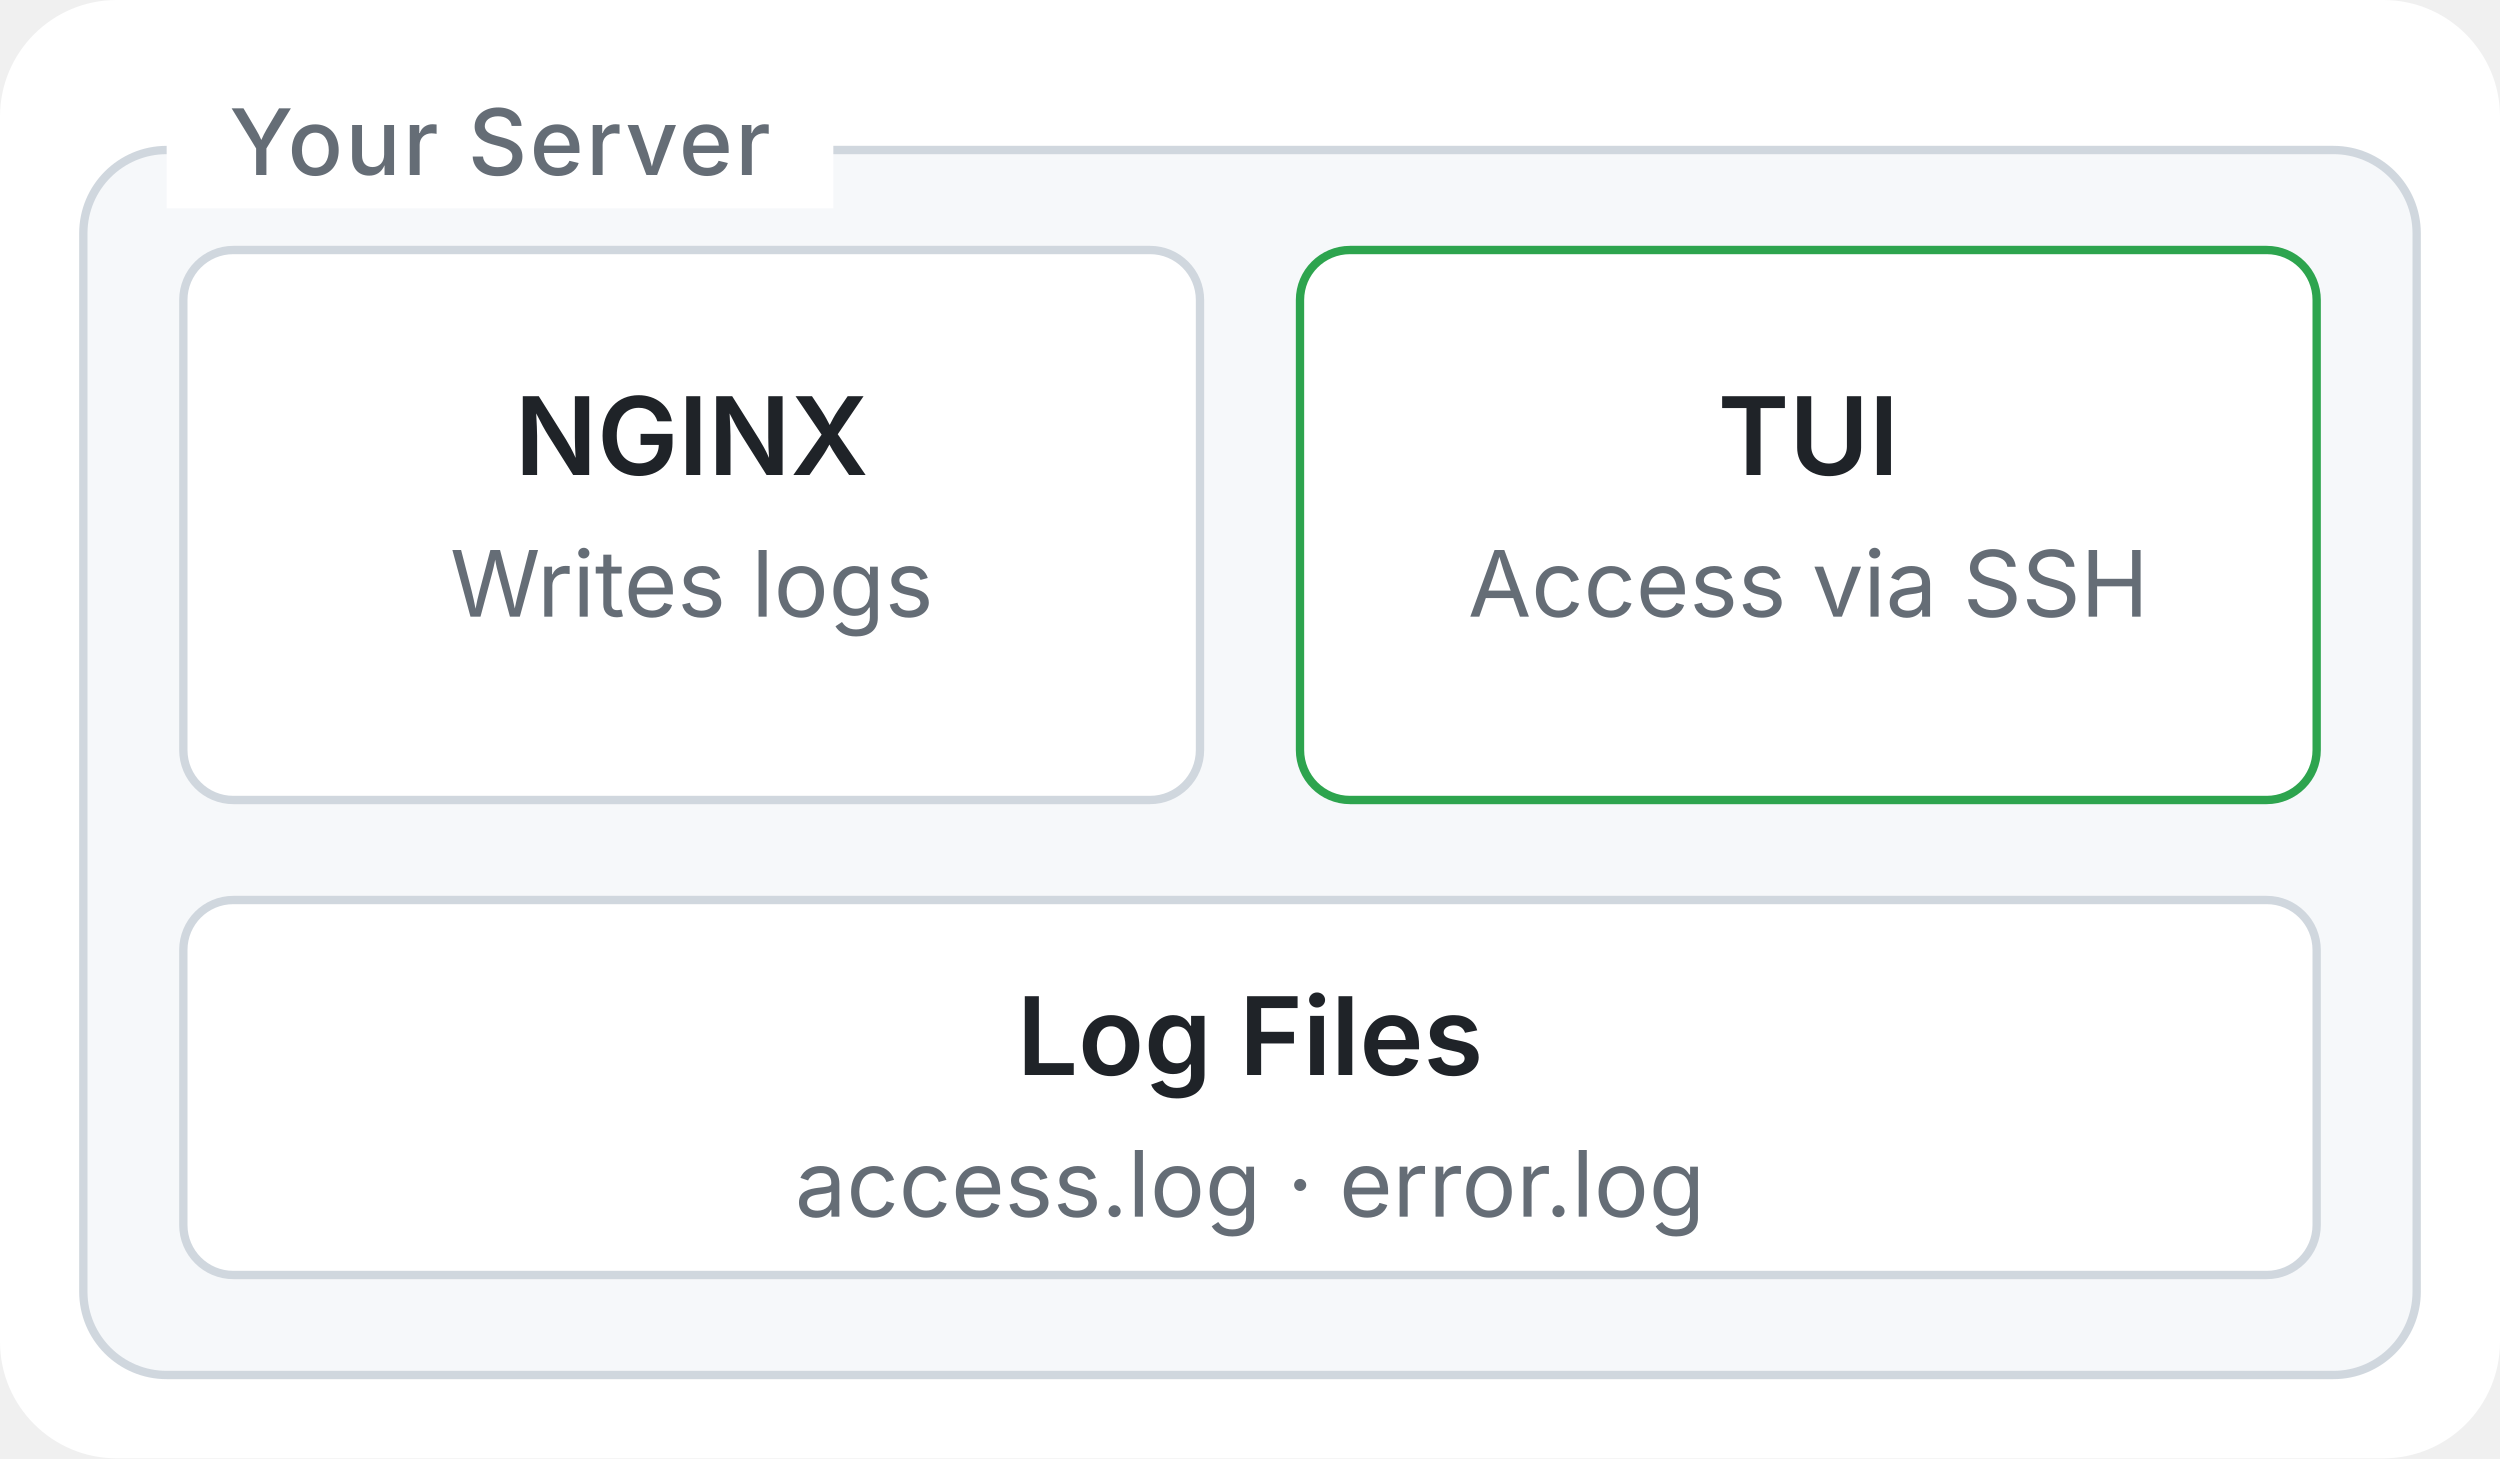
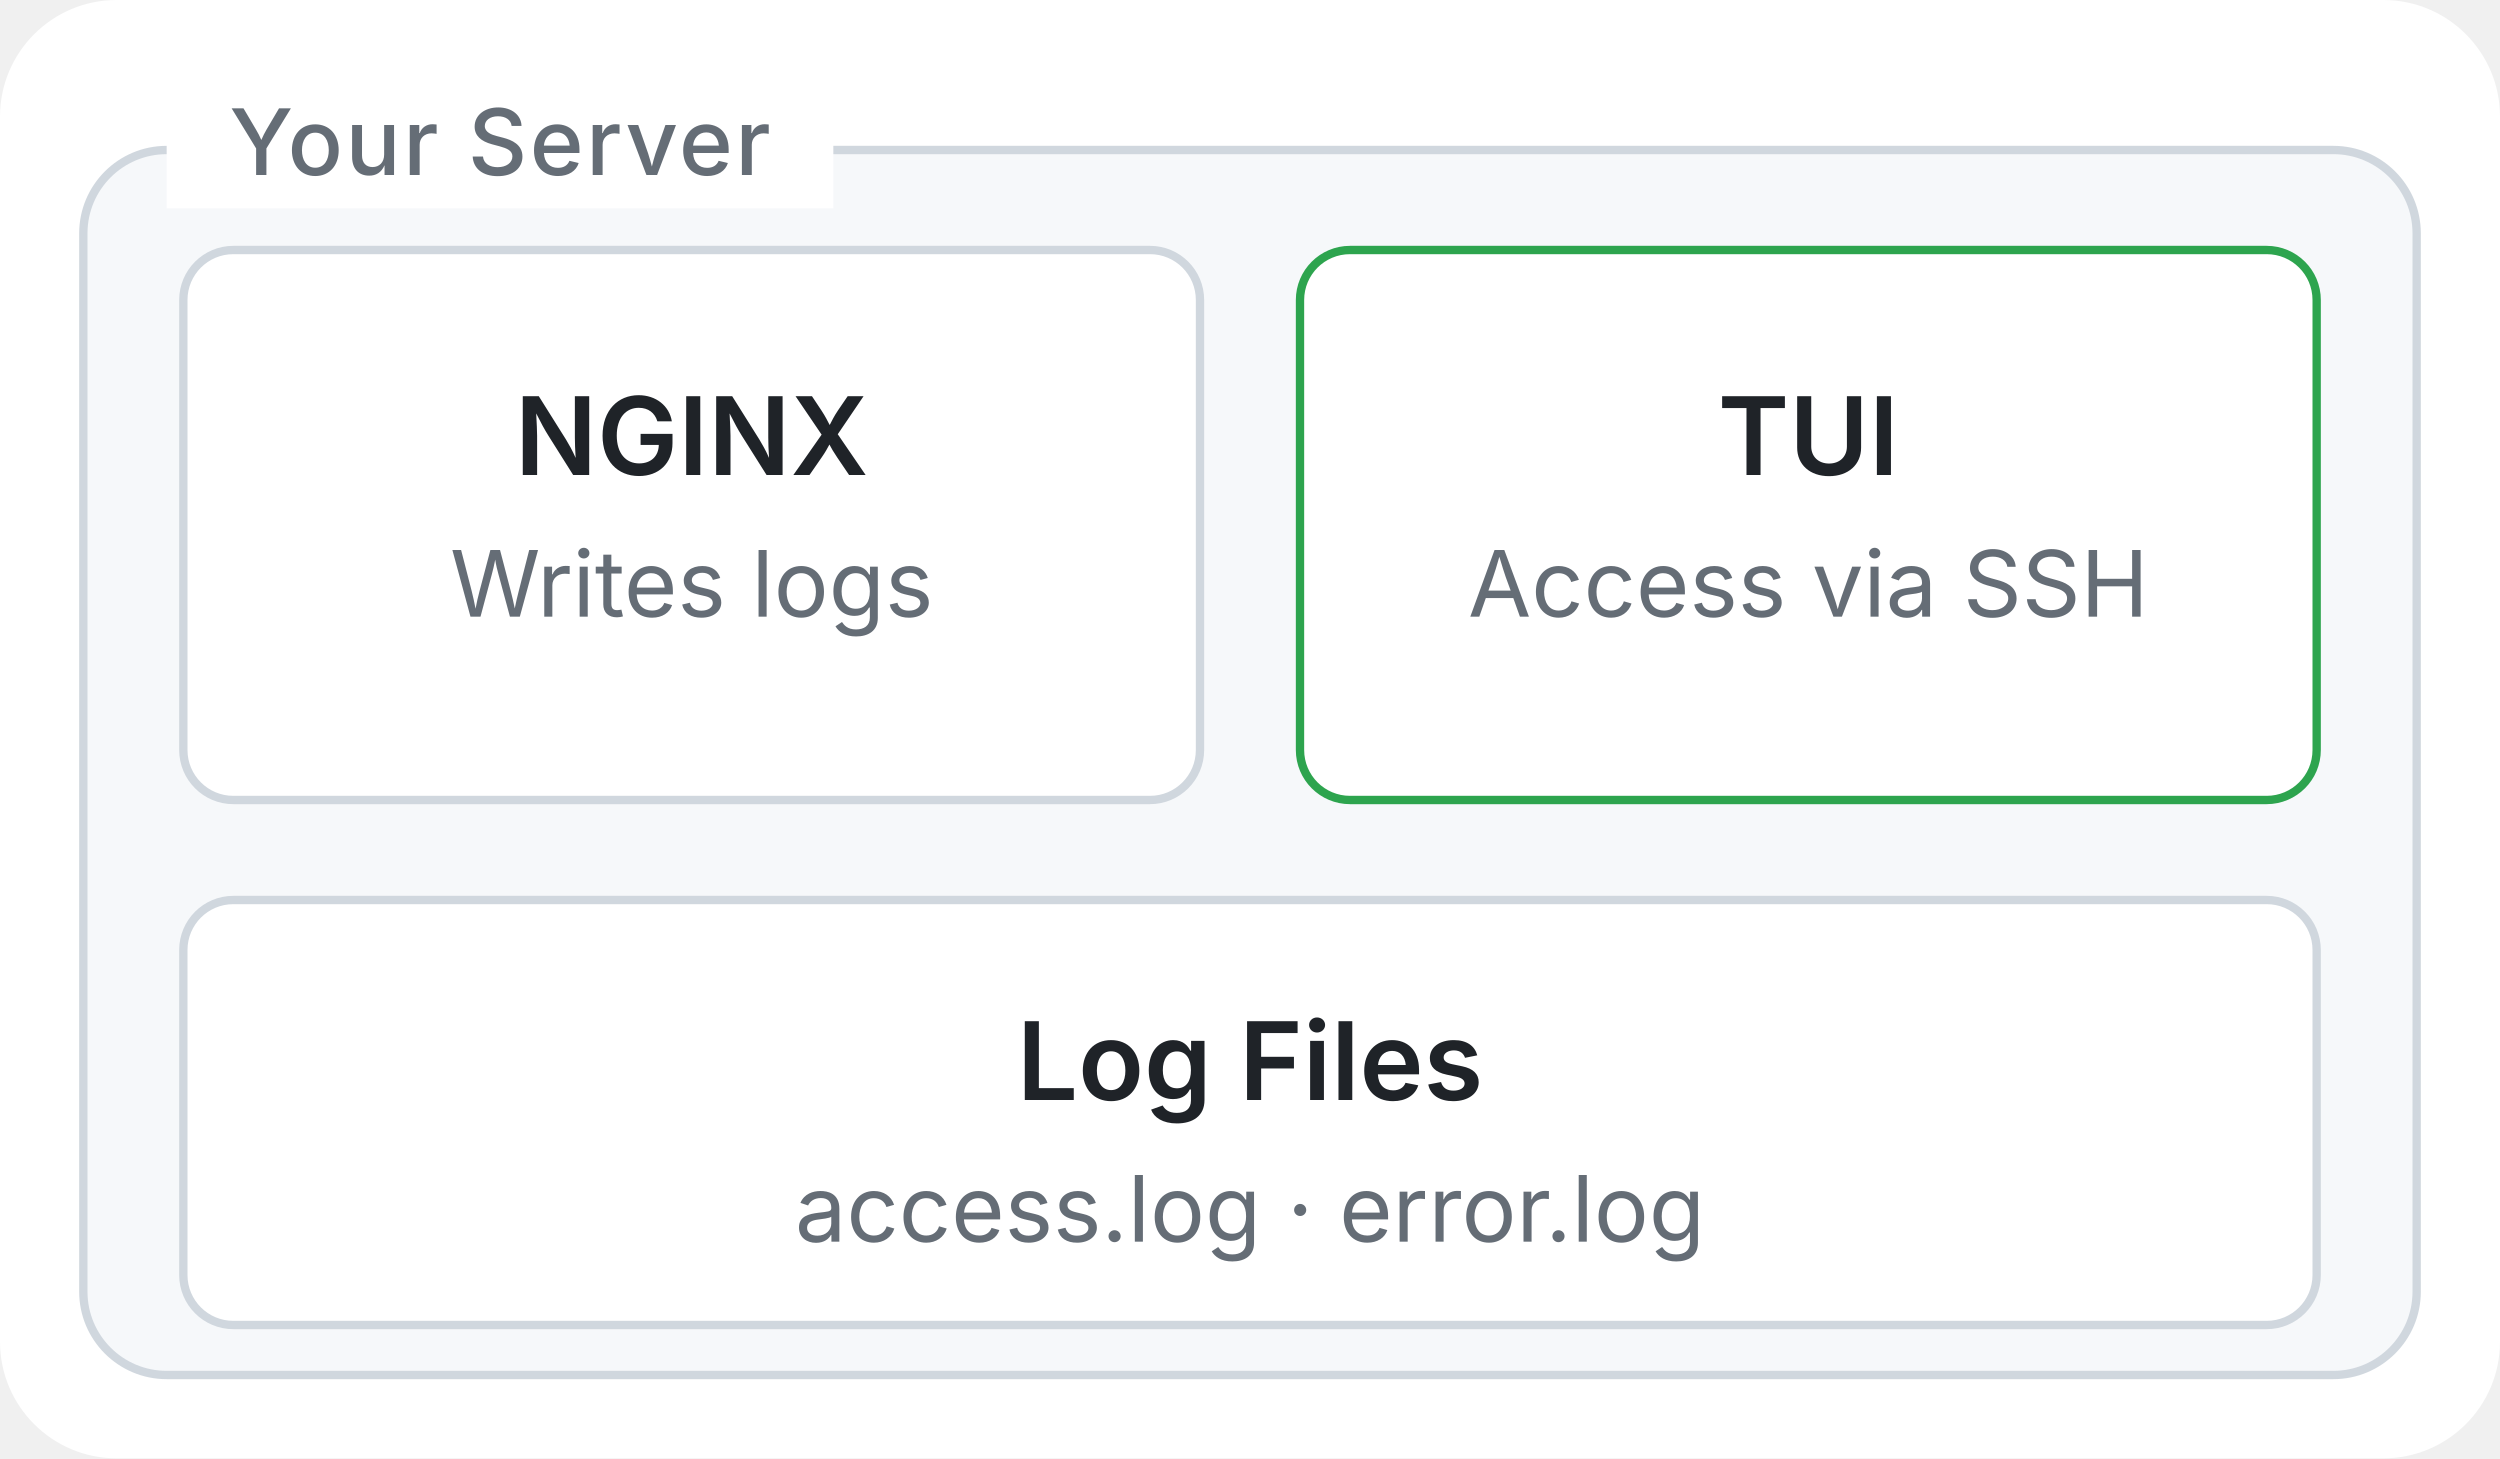
<svg xmlns="http://www.w3.org/2000/svg" width="300" height="175" viewBox="0 0 300 175">
  <defs>
    <clipPath id="rounded">
      <rect width="300" height="175" rx="14" />
    </clipPath>
  </defs>
  <style>
    text { font-family: Inter, Helvetica, Arial, sans-serif; }
  </style>
  <g clip-path="url(#rounded)">
    <rect width="300" height="175" fill="#ffffff" />
    <rect x="10" y="18" width="280" height="147" rx="10" fill="#f6f8fa" stroke="#d0d7de" stroke-width="1" />
    <rect x="20" y="11" width="80" height="14" fill="#ffffff" />
    <text x="60" y="21" text-anchor="middle" font-size="11" font-weight="500" fill="#656d76" letter-spacing="0.3">Your Server</text>
    <rect x="22" y="30" width="122" height="66" rx="6" fill="#ffffff" stroke="#d0d7de" stroke-width="1" />
    <text x="83" y="57" text-anchor="middle" font-size="13" font-weight="600" fill="#1f2328">NGINX</text>
    <text x="83" y="74" text-anchor="middle" font-size="11" fill="#656d76">Writes logs</text>
    <rect x="156" y="30" width="122" height="66" rx="6" fill="#ffffff" stroke="#2da44e" stroke-width="1" />
    <text x="217" y="57" text-anchor="middle" font-size="13" font-weight="600" fill="#1f2328">TUI</text>
    <text x="217" y="74" text-anchor="middle" font-size="11" fill="#656d76">Access via SSH</text>
-     <rect x="22" y="108" width="256" height="45" rx="6" fill="#ffffff" stroke="#d0d7de" stroke-width="1" />
-     <text x="150" y="129" text-anchor="middle" font-size="13" font-weight="600" fill="#1f2328">Log Files</text>
-     <text x="150" y="146" text-anchor="middle" font-size="11" fill="#656d76">access.log · error.log</text>
+     <rect x="22" y="108" width="256" height="51" rx="6" fill="#ffffff" stroke="#d0d7de" stroke-width="1" />
+     <text x="150" y="132" text-anchor="middle" font-size="13" font-weight="600" fill="#1f2328">Log Files</text>
+     <text x="150" y="149" text-anchor="middle" font-size="11" fill="#656d76">access.log · error.log</text>
  </g>
</svg>
